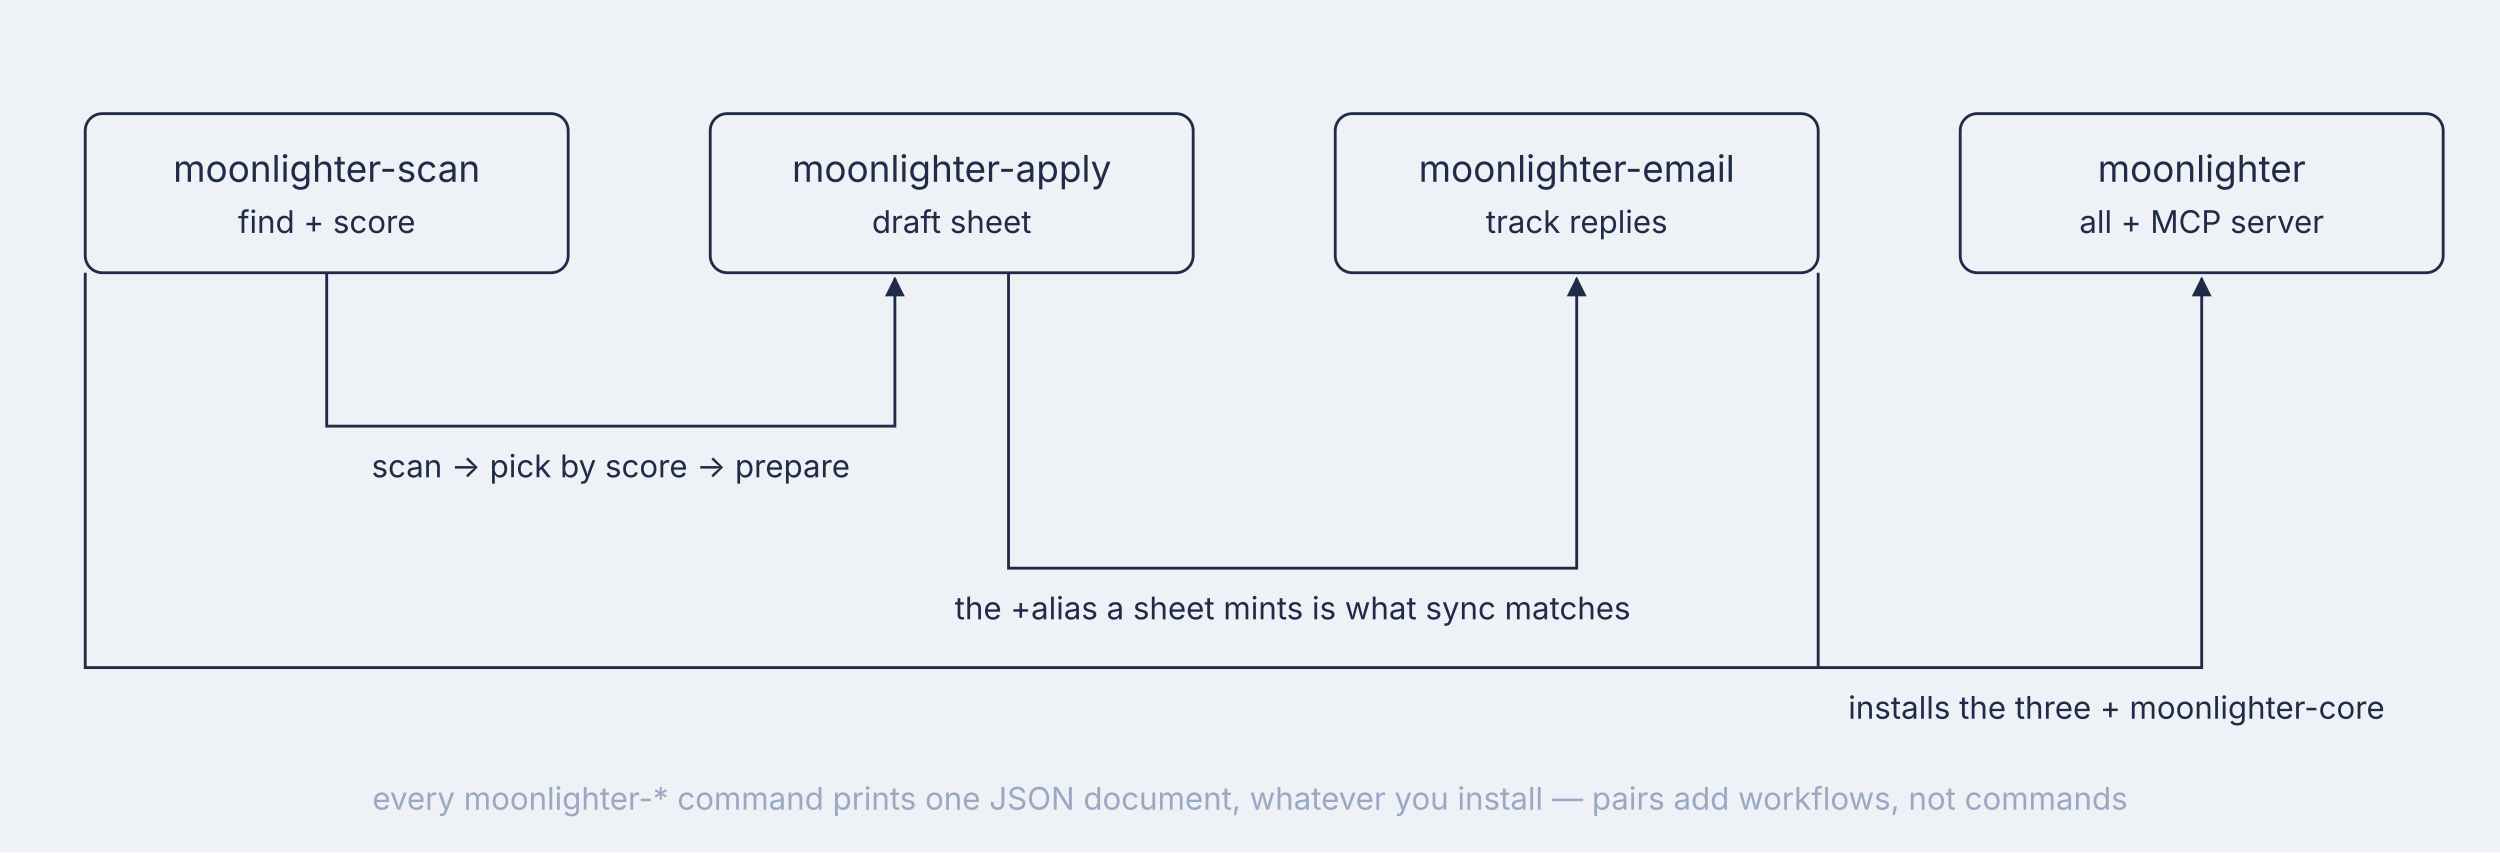
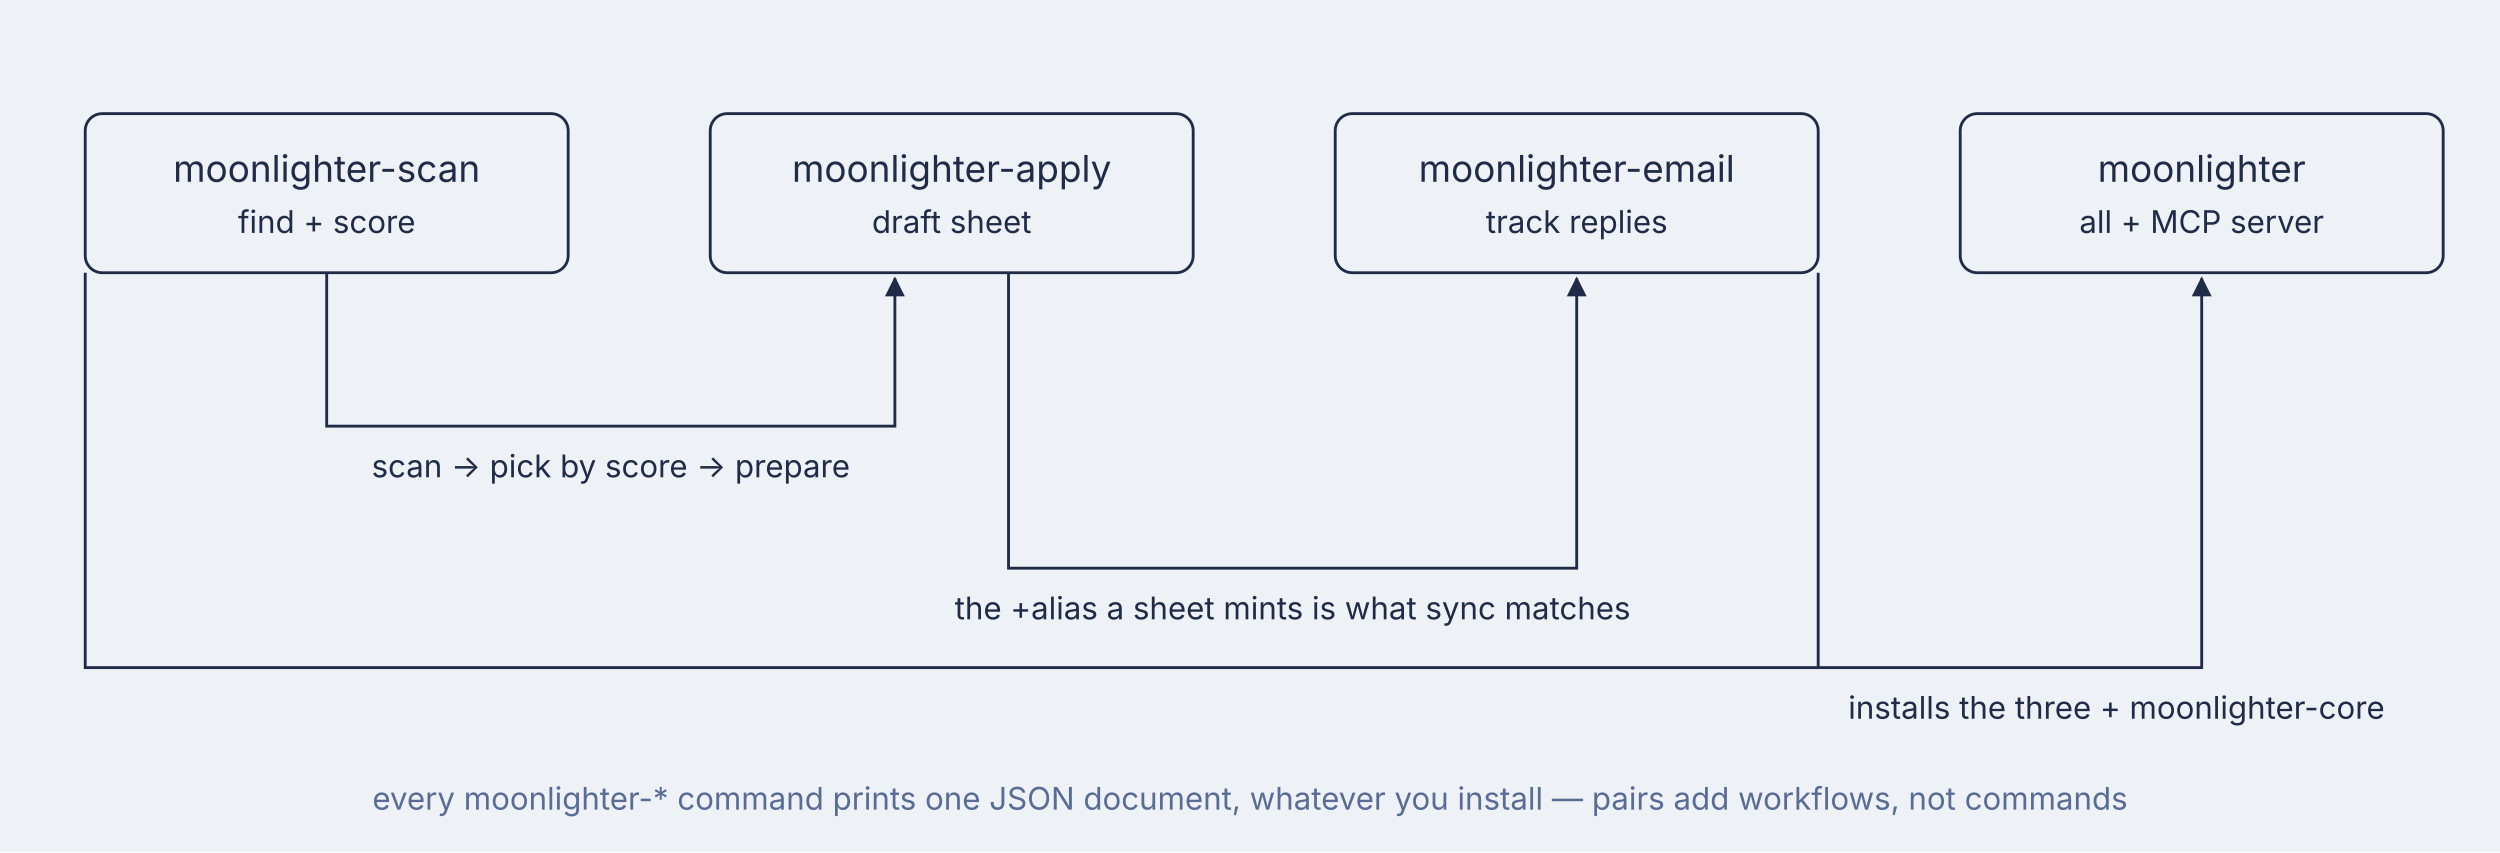
<svg xmlns="http://www.w3.org/2000/svg" viewBox="0 0 880 300" role="img" aria-label="Each moonlighter package works alone; installing two lets them work together">
  <rect x="0" y="0" width="880" height="300" fill="#EEF1F6" />
  <defs>
    <marker id="a" viewBox="0 0 10 10" refX="9" refY="5" markerWidth="7" markerHeight="7" orient="auto-start-reverse">
      <path d="M0 0L10 5L0 10z" fill="#1F2B47" />
    </marker>
  </defs>
  <g font-family="system-ui, -apple-system, Segoe UI, sans-serif" font-size="13" fill="#1F2B47" text-anchor="middle">
    <rect x="30" y="40" width="170" height="56" rx="6" fill="none" stroke="#1F2B47" />
    <text x="115" y="64">moonlighter-scan</text>
    <text x="115" y="82" font-size="11">find + score</text>
    <rect x="250" y="40" width="170" height="56" rx="6" fill="none" stroke="#1F2B47" />
    <text x="335" y="64">moonlighter-apply</text>
    <text x="335" y="82" font-size="11">draft sheet</text>
    <rect x="470" y="40" width="170" height="56" rx="6" fill="none" stroke="#1F2B47" />
    <text x="555" y="64">moonlighter-email</text>
    <text x="555" y="82" font-size="11">track replies</text>
    <rect x="690" y="40" width="170" height="56" rx="6" fill="none" stroke="#1F2B47" />
    <text x="775" y="64">moonlighter</text>
    <text x="775" y="82" font-size="11">all + MCP server</text>
    <path d="M115 96 V150 H315 V98" fill="none" stroke="#1F2B47" marker-end="url(#a)" />
    <text x="215" y="168" font-size="11">scan → pick by score → prepare</text>
    <path d="M355 96 V200 H555 V98" fill="none" stroke="#1F2B47" marker-end="url(#a)" />
    <text x="455" y="218" font-size="11">the +alias a sheet mints is what sync matches</text>
    <path d="M30 96 V235 H640 V96" fill="none" stroke="#1F2B47" />
    <path d="M640 235 H775 V98" fill="none" stroke="#1F2B47" marker-end="url(#a)" />
    <text x="745" y="253" font-size="11">installs the three + moonlighter-core</text>
-     <text x="440" y="285" font-size="11" fill="#9AA8C4">every moonlighter-* command prints one JSON document, whatever you install — pairs add workflows, not commands</text>
+     <text x="440" y="285" font-size="11" fill="#586C96">every moonlighter-* command prints one JSON document, whatever you install — pairs add workflows, not commands</text>
  </g>
</svg>
